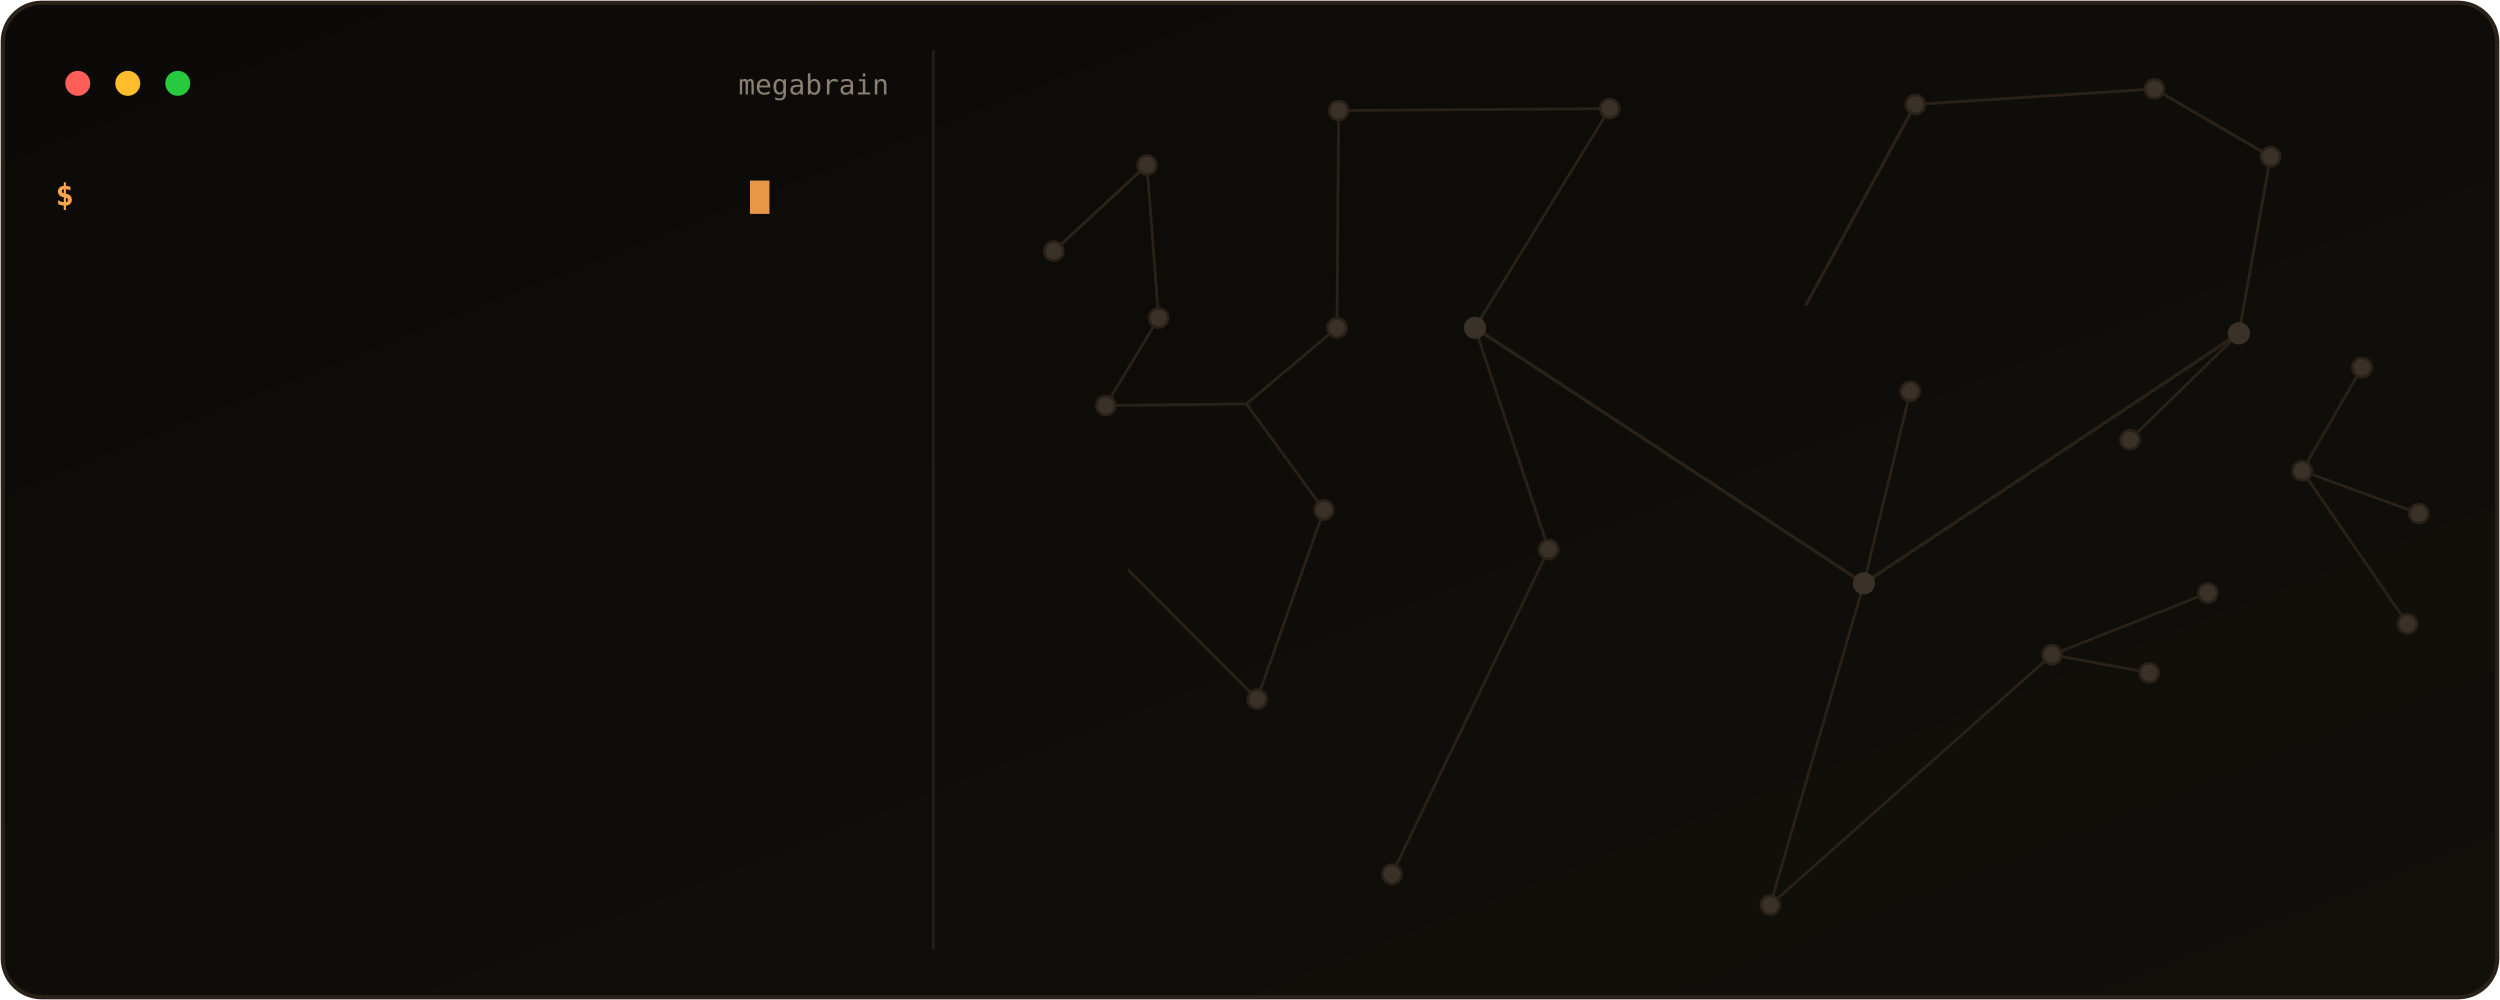
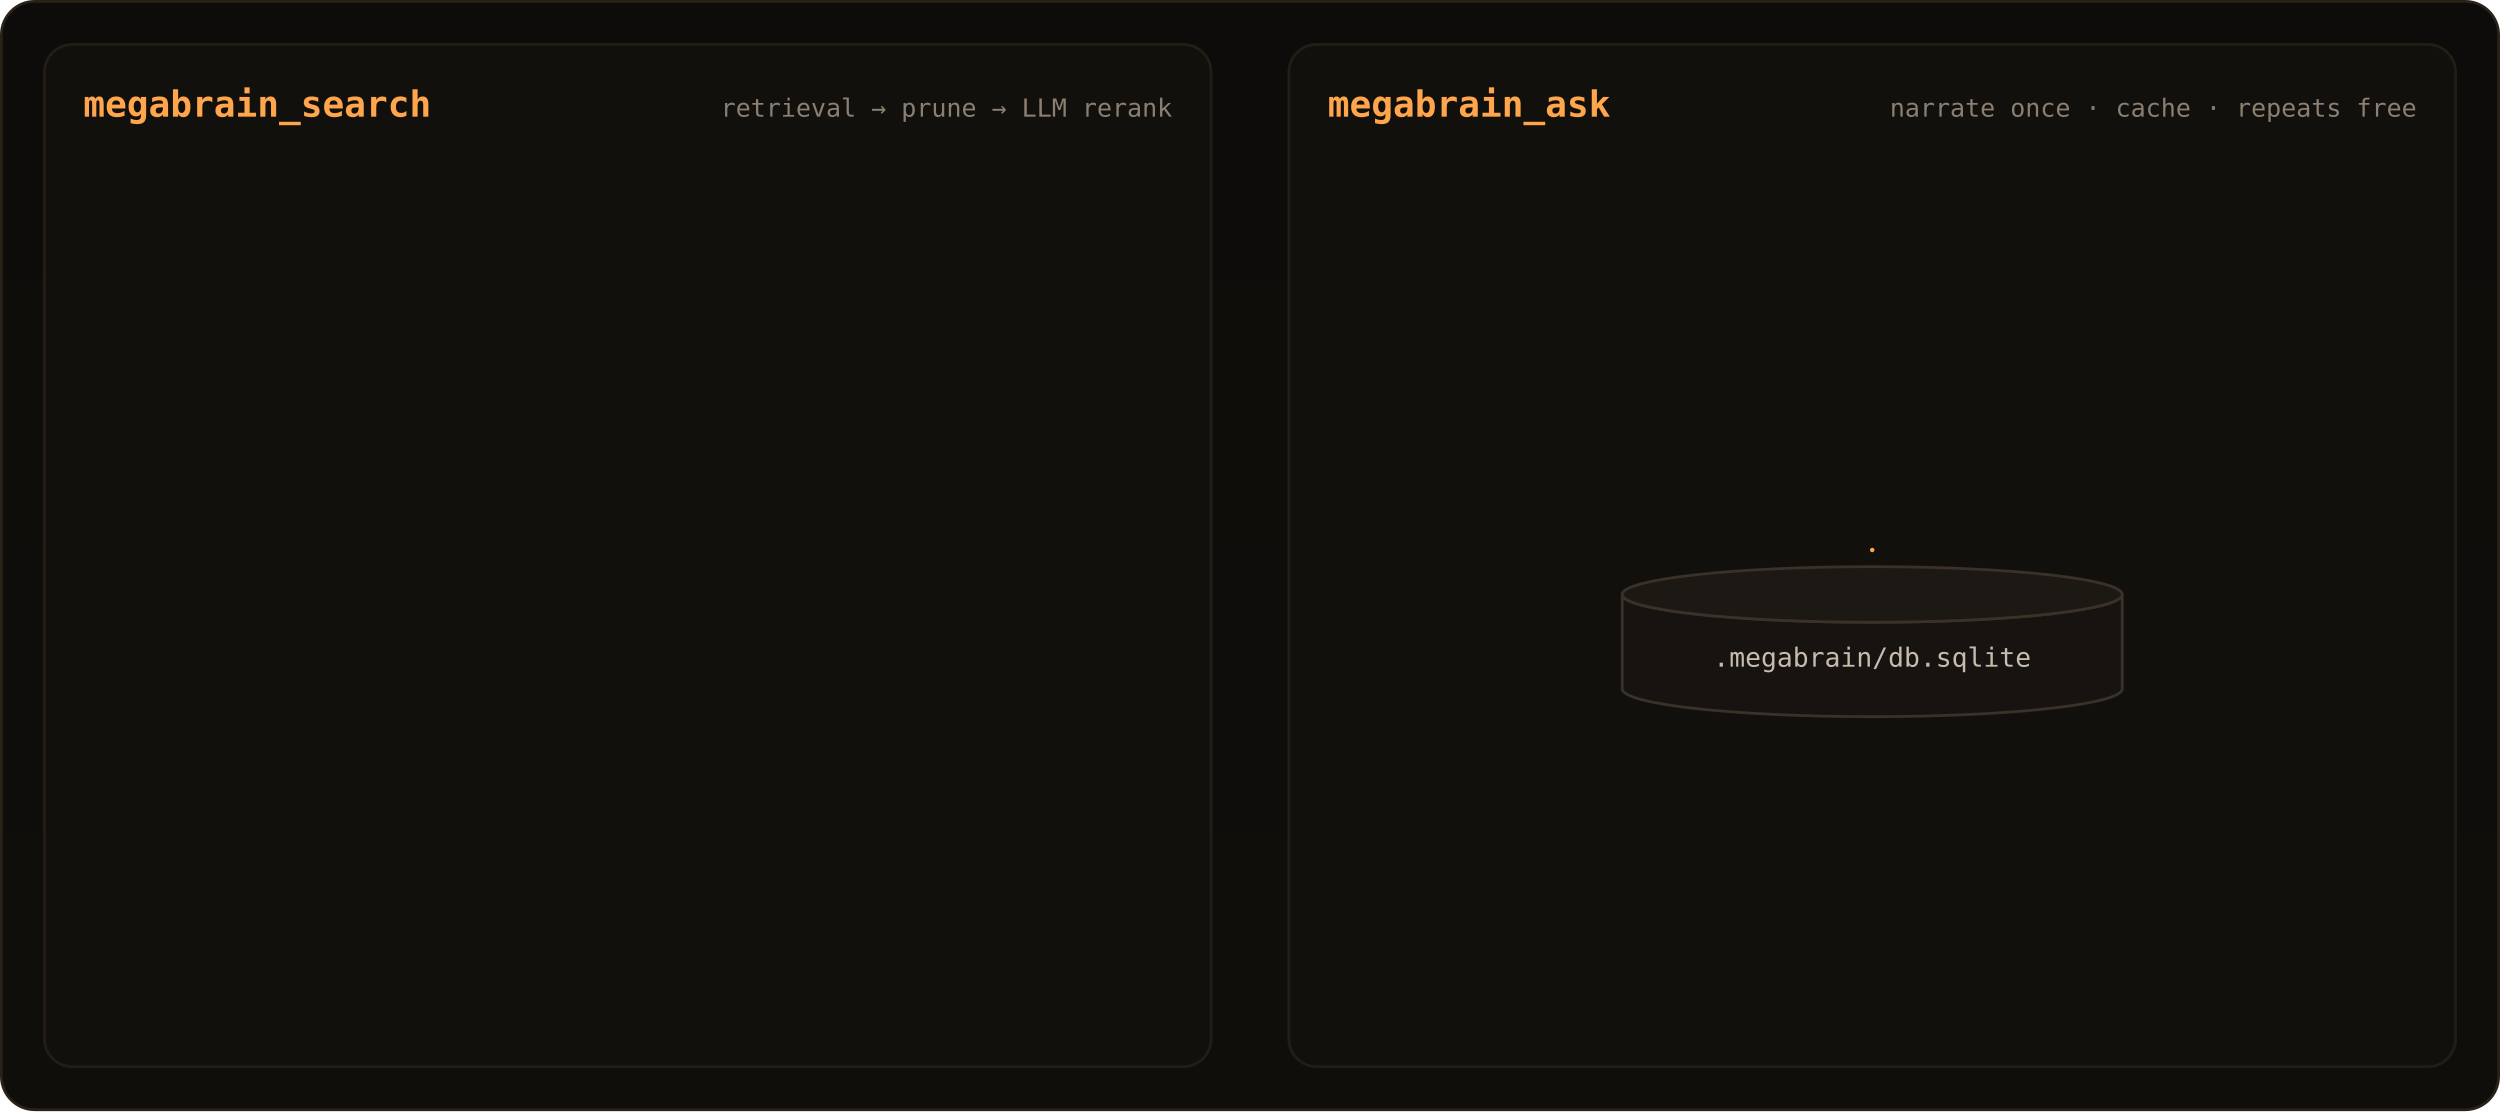
- <svg xmlns="http://www.w3.org/2000/svg" viewBox="0 0 900 360" width="900" height="360" font-family="ui-monospace, SFMono-Regular, Menlo, Consolas, monospace" role="img" aria-label="megabrain graph path lighting up a knowledge graph, hop by hop, with no LLM">
+ <svg xmlns="http://www.w3.org/2000/svg" viewBox="0 0 900 400" width="900" height="400" font-family="ui-monospace, SFMono-Regular, Menlo, Consolas, monospace" role="img" aria-label="Left: megabrain_search retrieval with the LLM rerank striking vocabulary-only matches. Right: megabrain_ask narrating once, caching the flow in SQLite, and serving a reworded repeat in 0.19s with zero LLM.">
  <defs>
-     <linearGradient id="bg" x1="0" y1="0" x2="1" y2="1">
-       <stop offset="0" stop-color="#0b0a08" />
-       <stop offset="1" stop-color="#12100b" />
+     <linearGradient id="bg" x1="0" y1="0" x2="0" y2="1">
+       <stop offset="0" stop-color="#0d0c0a" />
+       <stop offset="1" stop-color="#100e0b" />
    </linearGradient>
-     <radialGradient id="glow" cx="0.5" cy="0.5" r="0.5">
-       <stop offset="0" stop-color="#ffa64d" stop-opacity="0.38" />
-       <stop offset="1" stop-color="#ffa64d" stop-opacity="0" />
+     <radialGradient id="serveGlow" cx="0.5" cy="0.5" r="0.5">
+       <stop offset="0" stop-color="#8ac89a" stop-opacity="0.22" />
+       <stop offset="1" stop-color="#8ac89a" stop-opacity="0" />
    </radialGradient>
  </defs>
-   <rect x="1" y="1" width="898" height="358" rx="14" fill="url(#bg)" stroke="#2a2118" stroke-width="1.5" />
-   <line x1="336" y1="18" x2="336" y2="342" stroke="#241d15" stroke-width="1" />
-   <circle cx="28" cy="30" r="4.5" fill="#ff5f56" />
-   <circle cx="46" cy="30" r="4.5" fill="#ffbd2e" />
-   <circle cx="64" cy="30" r="4.5" fill="#27c93f" />
-   <text x="320" y="34" text-anchor="end" font-size="10" fill="#8a7f70">megabrain</text>
-   <text x="20" y="74" font-size="11" fill="#ffa64d" font-weight="600">$</text>
-   <text x="33" y="74" font-size="11" fill="#e9e4dc" opacity="0">megabrain graph<animate attributeName="opacity" values="0;0;1;1;0" keyTimes="0;0.04;0.08;0.96;1" dur="11s" repeatCount="indefinite" />
+   <rect x="0.5" y="0.5" width="899" height="399" rx="12" fill="url(#bg)" stroke="#2a2118" />
+   <rect x="16" y="16" width="420" height="368" rx="10" fill="#12100c" stroke="#241d15" />
+   <text x="30" y="42" font-size="13" font-weight="700" fill="#ffa64d">megabrain_search</text>
+   <text x="422" y="42" text-anchor="end" font-size="9" fill="#8a7f70">retrieval → prune → LLM rerank</text>
+   <text x="30" y="66" font-size="10.5" fill="#e9e4dc" opacity="0">$ megabrain search . "how does the rerank drop noise"<animate attributeName="opacity" values="0;0;1;1;0" keyTimes="0;0.03;0.06;0.95;1" dur="16s" repeatCount="indefinite" />
  </text>
-   <text x="128" y="74" font-size="11" fill="#c6bcae" opacity="0">--path scoring narrator<animate attributeName="opacity" values="0;0;1;1;0" keyTimes="0;0.10;0.16;0.96;1" dur="11s" repeatCount="indefinite" />
+   <g>
+     <rect x="28" y="84" width="392" height="20" rx="4" fill="#171310" stroke="#241d15" opacity="0">
+       <animate attributeName="opacity" values="0;0;1;1;0" keyTimes="0;0.080;0.100;0.95;1" dur="16s" repeatCount="indefinite" />
+     </rect>
+     <text x="38" y="98" font-size="9.5" fill="#c6bcae" opacity="0">[1552] retrieval/rerank.py L1-101 · llm_rerank<animate attributeName="opacity" values="0;0;1;1;0" keyTimes="0;0.080;0.100;0.95;1" dur="16s" repeatCount="indefinite" />
+     </text>
+     <text x="412" y="98" text-anchor="end" font-size="9.5" fill="#8a7f70" opacity="0">1.06<animate attributeName="opacity" values="0;0;1;1;0" keyTimes="0;0.080;0.100;0.95;1" dur="16s" repeatCount="indefinite" />
+     </text>
+     <rect x="28" y="84" width="3" height="20" rx="1.5" fill="#ffa64d" opacity="0">
+       <animate attributeName="opacity" values="0;0;1;1;0" keyTimes="0;0.48;0.50;0.95;1" dur="16s" repeatCount="indefinite" />
+     </rect>
+   </g>
+   <g>
+     <rect x="28" y="110" width="392" height="20" rx="4" fill="#171310" stroke="#241d15" opacity="0">
+       <animate attributeName="opacity" values="0;0;1;1;0" keyTimes="0;0.093;0.113;0.95;1" dur="16s" repeatCount="indefinite" />
+     </rect>
+     <text x="38" y="124" font-size="9.5" fill="#c6bcae" opacity="0">[1772] retrieval/bundle.py L1-121 · search_with_state<animate attributeName="opacity" values="0;0;1;1;0" keyTimes="0;0.093;0.113;0.95;1" dur="16s" repeatCount="indefinite" />
+     </text>
+     <text x="412" y="124" text-anchor="end" font-size="9.5" fill="#8a7f70" opacity="0">0.95<animate attributeName="opacity" values="0;0;1;1;0" keyTimes="0;0.093;0.113;0.95;1" dur="16s" repeatCount="indefinite" />
+     </text>
+     <rect x="28" y="110" width="3" height="20" rx="1.5" fill="#ffa64d" opacity="0">
+       <animate attributeName="opacity" values="0;0;1;1;0" keyTimes="0;0.48;0.50;0.95;1" dur="16s" repeatCount="indefinite" />
+     </rect>
+   </g>
+   <g>
+     <rect x="28" y="136" width="392" height="20" rx="4" fill="#171310" stroke="#241d15" opacity="0">
+       <animate attributeName="opacity" values="0;0;1;1;0.22;0.22;0" keyTimes="0;0.106;0.126;0.38;0.40;0.95;1" dur="16s" repeatCount="indefinite" />
+     </rect>
+     <text x="38" y="150" font-size="9.5" fill="#c6bcae" opacity="0">[1633] tests/test_scoring_lanes.py L1-60<animate attributeName="opacity" values="0;0;1;1;0.22;0.22;0" keyTimes="0;0.106;0.126;0.38;0.40;0.95;1" dur="16s" repeatCount="indefinite" />
+     </text>
+     <text x="412" y="150" text-anchor="end" font-size="9.5" fill="#8a7f70" opacity="0">0.93<animate attributeName="opacity" values="0;0;1;1;0.22;0.22;0" keyTimes="0;0.106;0.126;0.38;0.40;0.95;1" dur="16s" repeatCount="indefinite" />
+     </text>
+     <line x1="36" y1="146" x2="300" y2="146" stroke="#e06c60" stroke-width="1" opacity="0">
+       <animate attributeName="opacity" values="0;0;1;1;0" keyTimes="0;0.38;0.40;0.95;1" dur="16s" repeatCount="indefinite" />
+     </line>
+     <text x="412" y="150" text-anchor="end" font-size="9" fill="#e06c60" opacity="0">vocabulary-only ✕<animate attributeName="opacity" values="0;0;1;1;0" keyTimes="0;0.38;0.40;0.95;1" dur="16s" repeatCount="indefinite" />
+     </text>
+   </g>
+   <g>
+     <rect x="28" y="162" width="392" height="20" rx="4" fill="#171310" stroke="#241d15" opacity="0">
+       <animate attributeName="opacity" values="0;0;1;1;0" keyTimes="0;0.119;0.139;0.95;1" dur="16s" repeatCount="indefinite" />
+     </rect>
+     <text x="38" y="176" font-size="9.5" fill="#c6bcae" opacity="0">[1410] retrieval/scoring.py L88-140 · score_chunks<animate attributeName="opacity" values="0;0;1;1;0" keyTimes="0;0.119;0.139;0.95;1" dur="16s" repeatCount="indefinite" />
+     </text>
+     <text x="412" y="176" text-anchor="end" font-size="9.5" fill="#8a7f70" opacity="0">0.91<animate attributeName="opacity" values="0;0;1;1;0" keyTimes="0;0.119;0.139;0.95;1" dur="16s" repeatCount="indefinite" />
+     </text>
+     <rect x="28" y="162" width="3" height="20" rx="1.5" fill="#ffa64d" opacity="0">
+       <animate attributeName="opacity" values="0;0;1;1;0" keyTimes="0;0.48;0.50;0.95;1" dur="16s" repeatCount="indefinite" />
+     </rect>
+   </g>
+   <g>
+     <rect x="28" y="188" width="392" height="20" rx="4" fill="#171310" stroke="#241d15" opacity="0">
+       <animate attributeName="opacity" values="0;0;1;1;0.22;0.22;0" keyTimes="0;0.132;0.152;0.41;0.43;0.95;1" dur="16s" repeatCount="indefinite" />
+     </rect>
+     <text x="38" y="202" font-size="9.5" fill="#c6bcae" opacity="0">[1287] evals/ab_gate.py L20-77<animate attributeName="opacity" values="0;0;1;1;0.22;0.22;0" keyTimes="0;0.132;0.152;0.41;0.43;0.95;1" dur="16s" repeatCount="indefinite" />
+     </text>
+     <text x="412" y="202" text-anchor="end" font-size="9.5" fill="#8a7f70" opacity="0">0.88<animate attributeName="opacity" values="0;0;1;1;0.22;0.22;0" keyTimes="0;0.132;0.152;0.41;0.43;0.95;1" dur="16s" repeatCount="indefinite" />
+     </text>
+     <line x1="36" y1="198" x2="240" y2="198" stroke="#e06c60" stroke-width="1" opacity="0">
+       <animate attributeName="opacity" values="0;0;1;1;0" keyTimes="0;0.41;0.43;0.95;1" dur="16s" repeatCount="indefinite" />
+     </line>
+     <text x="412" y="202" text-anchor="end" font-size="9" fill="#e06c60" opacity="0">vocabulary-only ✕<animate attributeName="opacity" values="0;0;1;1;0" keyTimes="0;0.41;0.43;0.95;1" dur="16s" repeatCount="indefinite" />
+     </text>
+   </g>
+   <g>
+     <rect x="28" y="214" width="392" height="20" rx="4" fill="#171310" stroke="#241d15" opacity="0">
+       <animate attributeName="opacity" values="0;0;1;1;0" keyTimes="0;0.145;0.165;0.95;1" dur="16s" repeatCount="indefinite" />
+     </rect>
+     <text x="38" y="228" font-size="9.5" fill="#c6bcae" opacity="0">[1119] app.py L340-395 · prune<animate attributeName="opacity" values="0;0;1;1;0" keyTimes="0;0.145;0.165;0.95;1" dur="16s" repeatCount="indefinite" />
+     </text>
+     <text x="412" y="228" text-anchor="end" font-size="9.5" fill="#8a7f70" opacity="0">0.84<animate attributeName="opacity" values="0;0;1;1;0" keyTimes="0;0.145;0.165;0.95;1" dur="16s" repeatCount="indefinite" />
+     </text>
+     <rect x="28" y="214" width="3" height="20" rx="1.5" fill="#ffa64d" opacity="0">
+       <animate attributeName="opacity" values="0;0;1;1;0" keyTimes="0;0.48;0.50;0.95;1" dur="16s" repeatCount="indefinite" />
+     </rect>
+   </g>
+   <g>
+     <rect x="28" y="240" width="392" height="20" rx="4" fill="#171310" stroke="#241d15" opacity="0">
+       <animate attributeName="opacity" values="0;0;1;1;0.22;0.22;0" keyTimes="0;0.158;0.178;0.44;0.46;0.95;1" dur="16s" repeatCount="indefinite" />
+     </rect>
+     <text x="38" y="254" font-size="9.5" fill="#c6bcae" opacity="0">[1093] tests/conftest.py L1-44<animate attributeName="opacity" values="0;0;1;1;0.22;0.22;0" keyTimes="0;0.158;0.178;0.44;0.46;0.95;1" dur="16s" repeatCount="indefinite" />
+     </text>
+     <text x="412" y="254" text-anchor="end" font-size="9.5" fill="#8a7f70" opacity="0">0.80<animate attributeName="opacity" values="0;0;1;1;0.22;0.22;0" keyTimes="0;0.158;0.178;0.44;0.46;0.95;1" dur="16s" repeatCount="indefinite" />
+     </text>
+     <line x1="36" y1="250" x2="238" y2="250" stroke="#e06c60" stroke-width="1" opacity="0">
+       <animate attributeName="opacity" values="0;0;1;1;0" keyTimes="0;0.44;0.46;0.95;1" dur="16s" repeatCount="indefinite" />
+     </line>
+     <text x="412" y="254" text-anchor="end" font-size="9" fill="#e06c60" opacity="0">vocabulary-only ✕<animate attributeName="opacity" values="0;0;1;1;0" keyTimes="0;0.44;0.46;0.95;1" dur="16s" repeatCount="indefinite" />
+     </text>
+   </g>
+   <rect x="28" y="80" width="392" height="24" rx="4" fill="#ffa64d" opacity="0">
+     <animate attributeName="opacity" values="0;0;0.14;0.14;0;0" keyTimes="0;0.34;0.36;0.44;0.47;1" dur="16s" repeatCount="indefinite" />
+     <animate attributeName="y" values="80;80;238;238" keyTimes="0;0.35;0.45;1" dur="16s" repeatCount="indefinite" />
+   </rect>
+   <text x="30" y="288" font-size="10" fill="#8a7f70" opacity="0">19 signal chunks (31 pruned) · 2 ms · no LLM<animate attributeName="opacity" values="0;0;1;1;0" keyTimes="0;0.19;0.21;0.95;1" dur="16s" repeatCount="indefinite" />
  </text>
-   <rect y="65" width="7" height="12" fill="#ffa64d" x="270" opacity="0.9">
-     <animate attributeName="opacity" values="0.9;0.9;0.15;0.9;0.15;0.9;0" keyTimes="0;0.18;0.26;0.34;0.42;0.96;1" dur="11s" repeatCount="indefinite" />
+   <text x="30" y="310" font-size="10" fill="#ffb86b" opacity="0">rerank: one cheap LLM pass · ~1–2 s · fail-open<animate attributeName="opacity" values="0;0;1;1;0" keyTimes="0;0.32;0.34;0.95;1" dur="16s" repeatCount="indefinite" />
+   </text>
+   <text x="30" y="338" font-size="11.5" font-weight="700" fill="#8ac89a" opacity="0">→ your agent reads signal, not a haystack<animate attributeName="opacity" values="0;0;1;1;0" keyTimes="0;0.55;0.57;0.95;1" dur="16s" repeatCount="indefinite" />
+   </text>
+   <text x="30" y="364" font-size="8.5" fill="#8a7f70" opacity="0">the rerank can only drop, never invent — retrieval stays deterministic<animate attributeName="opacity" values="0;0;1;1;0" keyTimes="0;0.60;0.62;0.95;1" dur="16s" repeatCount="indefinite" />
+   </text>
+   <rect x="464" y="16" width="420" height="368" rx="10" fill="#12100c" stroke="#241d15" />
+   <text x="478" y="42" font-size="13" font-weight="700" fill="#ffa64d">megabrain_ask</text>
+   <text x="870" y="42" text-anchor="end" font-size="9" fill="#8a7f70">narrate once · cache · repeats free</text>
+   <text x="478" y="66" font-size="10.5" fill="#e9e4dc" opacity="0">$ megabrain ask . "how does the llm rerank work?"<animate attributeName="opacity" values="0;0;1;1;0" keyTimes="0;0.05;0.08;0.95;1" dur="16s" repeatCount="indefinite" />
+   </text>
+   <rect x="476" y="74" width="392" height="98" rx="6" fill="#141210" stroke="#241d15" opacity="0">
+     <animate attributeName="opacity" values="0;0;1;1;0" keyTimes="0;0.09;0.11;0.95;1" dur="16s" repeatCount="indefinite" />
  </rect>
-   <text x="20" y="106" font-size="10.5" fill="#d68a5a" opacity="0" style="white-space:pre">scoring.py and narrator.py never call each other —<animate attributeName="opacity" values="0;0;1;1;0" keyTimes="0;0.30;0.32;0.96;1" dur="11s" repeatCount="indefinite" />
+   <text x="860" y="88" text-anchor="end" font-size="8" fill="#8ac89a" opacity="0">verbatim from disk · rerank.py L74<animate attributeName="opacity" values="0;0;1;1;0" keyTimes="0;0.23;0.25;0.95;1" dur="16s" repeatCount="indefinite" />
  </text>
-   <text x="20" y="122" font-size="10.5" fill="#d68a5a" opacity="0" style="white-space:pre">shown in call-flow order (the calls run this way)<animate attributeName="opacity" values="0;0;1;1;0" keyTimes="0;0.315;0.335;0.96;1" dur="11s" repeatCount="indefinite" />
+   <text x="486" y="92" font-size="9.5" fill="#c6bcae" opacity="0">The pruned list goes to a cheap model that returns<animate attributeName="opacity" values="0;0;1;1;0" keyTimes="0;0.10;0.12;0.95;1" dur="16s" repeatCount="indefinite" />
  </text>
-   <text x="20" y="152" font-size="11" fill="#ffa64d" opacity="0" style="white-space:pre">narrator.py<animate attributeName="opacity" values="0;0;1;1;0" keyTimes="0;0.345;0.365;0.96;1" dur="11s" repeatCount="indefinite" />
+   <text x="486" y="106" font-size="9.5" fill="#c6bcae" opacity="0">only the chunk ids that answer the question:<animate attributeName="opacity" values="0;0;1;1;0" keyTimes="0;0.13;0.15;0.95;1" dur="16s" repeatCount="indefinite" />
  </text>
-   <text x="20" y="174" font-size="11" fill="#c6bcae" opacity="0" style="white-space:pre">  └─ call → agents.py    · via stream_events<animate attributeName="opacity" values="0;0;1;1;0" keyTimes="0;0.42;0.44;0.96;1" dur="11s" repeatCount="indefinite" />
+   <rect x="484" y="114" width="376" height="50" rx="4" fill="#0f0d0a" stroke="#241d15" opacity="0">
+     <animate attributeName="opacity" values="0;0;1;1;0" keyTimes="0;0.155;0.17;0.95;1" dur="16s" repeatCount="indefinite" />
+   </rect>
+   <text x="492" y="128" font-size="9" fill="#ffb86b" opacity="0">def llm_rerank(query, chunks, model=None):<animate attributeName="opacity" values="0;0;1;1;0" keyTimes="0;0.16;0.18;0.95;1" dur="16s" repeatCount="indefinite" />
  </text>
-   <text x="20" y="196" font-size="11" fill="#c6bcae" opacity="0" style="white-space:pre">  └─ call → scoring.py   · via ident_tokens<animate attributeName="opacity" values="0;0;1;1;0" keyTimes="0;0.49;0.51;0.96;1" dur="11s" repeatCount="indefinite" />
+   <text x="492" y="142" font-size="9" fill="#c6bcae" opacity="0">    keep = _model_pass(query, chunks)   # ids only<animate attributeName="opacity" values="0;0;1;1;0" keyTimes="0;0.19;0.21;0.95;1" dur="16s" repeatCount="indefinite" />
  </text>
-   <text x="20" y="236" font-size="11.5" fill="#8ac89a" font-weight="600" opacity="0" style="white-space:pre">2 hops · real call sites · 0 files opened<animate attributeName="opacity" values="0;0;1;1;0" keyTimes="0;0.56;0.58;0.96;1" dur="11s" repeatCount="indefinite" />
+   <text x="492" y="156" font-size="9" fill="#c6bcae" opacity="0">    return keep or chunks               # fail-open<animate attributeName="opacity" values="0;0;1;1;0" keyTimes="0;0.22;0.24;0.95;1" dur="16s" repeatCount="indefinite" />
  </text>
-   <text x="20" y="330" font-size="10" fill="#8a7f70" opacity="0" style="white-space:pre">no LLM in the retrieval path · ~200ms<animate attributeName="opacity" values="0;0;1;1;0" keyTimes="0;0.60;0.62;0.96;1" dur="11s" repeatCount="indefinite" />
+   <text x="478" y="188" font-size="10" fill="#8a7f70" opacity="0">27.8 s · one LLM call — cached ↓<animate attributeName="opacity" values="0;0;1;1;0" keyTimes="0;0.27;0.29;0.95;1" dur="16s" repeatCount="indefinite" />
  </text>
-   <g stroke="#2a2118" stroke-width="1">
-     <line x1="412.9" y1="59.4" x2="379.4" y2="90.4" />
-     <line x1="417.1" y1="114.5" x2="398.1" y2="146.0" />
-     <line x1="476.6" y1="183.6" x2="448.7" y2="145.4" />
-     <line x1="412.9" y1="59.4" x2="417.1" y2="114.5" />
-     <line x1="850.3" y1="132.3" x2="828.8" y2="169.5" />
-     <line x1="866.7" y1="224.6" x2="828.8" y2="169.5" />
-     <line x1="775.6" y1="32.0" x2="817.4" y2="56.4" />
-     <line x1="773.7" y1="242.2" x2="738.7" y2="235.7" />
-     <line x1="481.9" y1="39.8" x2="481.3" y2="118.0" />
-     <line x1="817.4" y1="56.4" x2="806.0" y2="120.0" />
-     <line x1="448.7" y1="145.4" x2="481.3" y2="118.0" />
-     <line x1="766.8" y1="158.3" x2="806.0" y2="120.0" />
-     <line x1="870.8" y1="184.9" x2="828.8" y2="169.5" />
-     <line x1="379.4" y1="90.4" x2="412.9" y2="59.4" />
-     <line x1="637.3" y1="325.8" x2="738.7" y2="235.7" />
-     <line x1="557.5" y1="197.8" x2="531.0" y2="118.0" />
-     <line x1="579.5" y1="39.1" x2="531.0" y2="118.0" />
-     <line x1="452.6" y1="251.7" x2="406.0" y2="205.0" />
-     <line x1="689.5" y1="37.6" x2="650.1" y2="109.9" />
-     <line x1="637.3" y1="325.8" x2="671.0" y2="210.0" />
-     <line x1="501.1" y1="314.7" x2="557.5" y2="197.8" />
-     <line x1="398.1" y1="146.0" x2="448.7" y2="145.4" />
-     <line x1="650.1" y1="109.9" x2="689.5" y2="37.6" />
-     <line x1="687.7" y1="140.9" x2="671.0" y2="210.0" />
-     <line x1="452.6" y1="251.7" x2="476.6" y2="183.6" />
-     <line x1="579.5" y1="39.1" x2="481.9" y2="39.8" />
-     <line x1="689.5" y1="37.6" x2="775.6" y2="32.0" />
-     <line x1="817.4" y1="56.4" x2="775.6" y2="32.0" />
-     <line x1="738.7" y1="235.7" x2="794.8" y2="213.5" />
-     <circle cx="689.5" cy="37.6" r="3.4" fill="#3a3128" />
-     <circle cx="738.7" cy="235.7" r="3.4" fill="#3a3128" />
-     <circle cx="817.4" cy="56.4" r="3.4" fill="#3a3128" />
-     <circle cx="579.5" cy="39.1" r="3.4" fill="#3a3128" />
-     <circle cx="476.6" cy="183.6" r="3.4" fill="#3a3128" />
-     <circle cx="379.4" cy="90.4" r="3.4" fill="#3a3128" />
-     <circle cx="775.6" cy="32.0" r="3.4" fill="#3a3128" />
-     <circle cx="773.7" cy="242.2" r="3.4" fill="#3a3128" />
-     <circle cx="850.3" cy="132.3" r="3.4" fill="#3a3128" />
-     <circle cx="412.9" cy="59.4" r="3.4" fill="#3a3128" />
-     <circle cx="794.8" cy="213.5" r="3.4" fill="#3a3128" />
-     <circle cx="637.3" cy="325.8" r="3.4" fill="#3a3128" />
-     <circle cx="557.5" cy="197.8" r="3.4" fill="#3a3128" />
-     <circle cx="481.3" cy="118.0" r="3.4" fill="#3a3128" />
-     <circle cx="417.1" cy="114.5" r="3.4" fill="#3a3128" />
-     <circle cx="687.7" cy="140.9" r="3.4" fill="#3a3128" />
-     <circle cx="501.1" cy="314.7" r="3.4" fill="#3a3128" />
-     <circle cx="452.6" cy="251.7" r="3.4" fill="#3a3128" />
-     <circle cx="481.9" cy="39.8" r="3.4" fill="#3a3128" />
-     <circle cx="828.8" cy="169.5" r="3.4" fill="#3a3128" />
-     <circle cx="870.8" cy="184.9" r="3.4" fill="#3a3128" />
-     <circle cx="766.8" cy="158.3" r="3.4" fill="#3a3128" />
-     <circle cx="398.1" cy="146.0" r="3.4" fill="#3a3128" />
-     <circle cx="866.7" cy="224.6" r="3.4" fill="#3a3128" />
-     <circle cx="850.3" cy="132.3" r="3.4" fill="#3a3128" />
+   <line x1="674" y1="176" x2="674" y2="198" stroke="#ffa64d" stroke-width="1.6" stroke-linecap="round" stroke-dasharray="22" stroke-dashoffset="22">
+     <animate attributeName="stroke-dashoffset" values="22;22;0;0;22" keyTimes="0;0.30;0.34;0.95;1" dur="16s" repeatCount="indefinite" />
+   </line>
+   <path d="M 670 195 L 674 201 L 678 195" fill="none" stroke="#ffa64d" stroke-width="1.6" stroke-linecap="round" opacity="0">
+     <animate attributeName="opacity" values="0;0;1;1;0" keyTimes="0;0.33;0.35;0.95;1" dur="16s" repeatCount="indefinite" />
+   </path>
+   <g>
+     <path d="M 584 214 A 90 10 0 0 0 764 214 L 764 248 A 90 10 0 0 1 584 248 Z" fill="#171310" stroke="#3a3128" />
+     <ellipse cx="674" cy="214" rx="90" ry="10" fill="#1c1813" stroke="#3a3128" />
+     <path d="M 584 214 A 90 10 0 0 0 764 214 L 764 248 A 90 10 0 0 1 584 248 Z" fill="none" stroke="#ffa64d" stroke-width="1.4" opacity="0">
+       <animate attributeName="opacity" values="0;0;1;0.5;0.5;0" keyTimes="0;0.34;0.37;0.42;0.95;1" dur="16s" repeatCount="indefinite" />
+     </path>
+     <text x="674" y="240" text-anchor="middle" font-size="9.5" fill="#c6bcae">.megabrain/db.sqlite</text>
  </g>
-   <line x1="806" y1="120" x2="671" y2="210" stroke="#2a2118" stroke-width="1.2" />
-   <line x1="671" y1="210" x2="531" y2="118" stroke="#2a2118" stroke-width="1.2" />
-   <line x1="806" y1="120" x2="671" y2="210" stroke="#ffa64d" stroke-width="2" stroke-linecap="round" stroke-dasharray="162.2" stroke-dashoffset="162.2">
-     <animate attributeName="stroke-dashoffset" values="162.2;162.2;0;0;162.2" keyTimes="0;0.42;0.47;0.96;1" dur="11s" repeatCount="indefinite" />
+   <text x="674" y="266" text-anchor="middle" font-size="8.5" fill="#8a7f70" opacity="0">flow cached: question-vector + rendered answer + sha256 of every cited file<animate attributeName="opacity" values="0;0;1;1;0" keyTimes="0;0.37;0.39;0.95;1" dur="16s" repeatCount="indefinite" />
+   </text>
+   <text x="478" y="290" font-size="10.5" fill="#e9e4dc" opacity="0">$ megabrain ask . "how do noisy chunks get dropped?"<animate attributeName="opacity" values="0;0;1;1;0" keyTimes="0;0.46;0.49;0.95;1" dur="16s" repeatCount="indefinite" />
+   </text>
+   <text x="870" y="290" text-anchor="end" font-size="8.5" font-style="italic" fill="#8a7f70" opacity="0">reworded<animate attributeName="opacity" values="0;0;1;1;0" keyTimes="0;0.48;0.50;0.95;1" dur="16s" repeatCount="indefinite" />
+   </text>
+   <rect x="478" y="300" width="250" height="8" rx="4" fill="#241d15" opacity="0">
+     <animate attributeName="opacity" values="0;0;1;1;0" keyTimes="0;0.50;0.52;0.95;1" dur="16s" repeatCount="indefinite" />
+   </rect>
+   <rect x="478" y="300" width="0" height="8" rx="4" fill="#ffa64d">
+     <animate attributeName="width" values="0;0;227;227;0" keyTimes="0;0.52;0.57;0.95;1" dur="16s" repeatCount="indefinite" />
+     <animate attributeName="opacity" values="0;0;1;1;0" keyTimes="0;0.50;0.52;0.95;1" dur="16s" repeatCount="indefinite" />
+   </rect>
+   <line x1="698" y1="296" x2="698" y2="312" stroke="#8a7f70" stroke-width="1" opacity="0">
+     <animate attributeName="opacity" values="0;0;1;1;0" keyTimes="0;0.50;0.52;0.95;1" dur="16s" repeatCount="indefinite" />
  </line>
-   <text x="738.5" y="159" font-size="9" fill="#ffb86b" text-anchor="middle" opacity="0" font-style="italic">stream_events<animate attributeName="opacity" values="0;0;1;1;0" keyTimes="0;0.445;0.46;0.96;1" dur="11s" repeatCount="indefinite" />
+   <text x="698" y="322" text-anchor="middle" font-size="8" fill="#8a7f70" opacity="0">0.88 = serve<animate attributeName="opacity" values="0;0;1;1;0" keyTimes="0;0.50;0.52;0.95;1" dur="16s" repeatCount="indefinite" />
  </text>
-   <line x1="671" y1="210" x2="531" y2="118" stroke="#ffa64d" stroke-width="2" stroke-linecap="round" stroke-dasharray="167.5" stroke-dashoffset="167.5">
-     <animate attributeName="stroke-dashoffset" values="167.5;167.5;0;0;167.5" keyTimes="0;0.49;0.54;0.96;1" dur="11s" repeatCount="indefinite" />
-   </line>
-   <text x="601" y="158" font-size="9" fill="#ffb86b" text-anchor="middle" opacity="0" font-style="italic">ident_tokens<animate attributeName="opacity" values="0;0;1;1;0" keyTimes="0;0.515;0.53;0.96;1" dur="11s" repeatCount="indefinite" />
+   <text x="740" y="308" font-size="9.5" fill="#ffb86b" opacity="0">cosine 0.91 ✓<animate attributeName="opacity" values="0;0;1;1;0" keyTimes="0;0.57;0.59;0.95;1" dur="16s" repeatCount="indefinite" />
  </text>
-   <circle cx="806" cy="120" r="20" fill="url(#glow)" opacity="0">
-     <animate attributeName="opacity" values="0;0;1;1;0" keyTimes="0;0.345;0.36;0.96;1" dur="11s" repeatCount="indefinite" />
-   </circle>
-   <circle cx="806" cy="120" r="4" fill="#3a3128">
-     <animate attributeName="fill" values="#3a3128;#3a3128;#ffc98a;#ffa64d;#ffa64d;#3a3128" keyTimes="0;0.345;0.351;0.365;0.96;1" dur="11s" repeatCount="indefinite" />
-     <animate attributeName="r" values="4;4;8;5.6;5.6;4" keyTimes="0;0.345;0.35;0.363;0.96;1" dur="11s" repeatCount="indefinite" />
-   </circle>
-   <text x="806" y="106" font-size="10.5" fill="#e9e4dc" text-anchor="middle" opacity="0" font-weight="600">narrator.py<animate attributeName="opacity" values="0;0;1;1;0" keyTimes="0;0.355;0.367;0.96;1" dur="11s" repeatCount="indefinite" />
+   <text x="478" y="334" font-size="9.5" fill="#8ac89a" opacity="0">sha256 recheck: every cited file byte-identical ✓<animate attributeName="opacity" values="0;0;1;1;0" keyTimes="0;0.60;0.62;0.95;1" dur="16s" repeatCount="indefinite" />
  </text>
-   <circle cx="671" cy="210" r="20" fill="url(#glow)" opacity="0">
-     <animate attributeName="opacity" values="0;0;1;1;0" keyTimes="0;0.465;0.48;0.96;1" dur="11s" repeatCount="indefinite" />
-   </circle>
-   <circle cx="671" cy="210" r="4" fill="#3a3128">
-     <animate attributeName="fill" values="#3a3128;#3a3128;#ffc98a;#ffa64d;#ffa64d;#3a3128" keyTimes="0;0.465;0.471;0.485;0.96;1" dur="11s" repeatCount="indefinite" />
-     <animate attributeName="r" values="4;4;8;5.6;5.6;4" keyTimes="0;0.465;0.47;0.483;0.96;1" dur="11s" repeatCount="indefinite" />
-   </circle>
-   <text x="671" y="232" font-size="10.5" fill="#e9e4dc" text-anchor="middle" opacity="0" font-weight="600">agents.py<animate attributeName="opacity" values="0;0;1;1;0" keyTimes="0;0.475;0.487;0.96;1" dur="11s" repeatCount="indefinite" />
+   <rect x="472" y="342" width="404" height="24" rx="6" fill="url(#serveGlow)" opacity="0">
+     <animate attributeName="opacity" values="0;0;1;1;0" keyTimes="0;0.64;0.66;0.95;1" dur="16s" repeatCount="indefinite" />
+   </rect>
+   <text x="478" y="358" font-size="12" font-weight="700" fill="#8ac89a" opacity="0">⚡ served from flow cache · 0.19 s · zero LLM<animate attributeName="opacity" values="0;0;1;1;0" keyTimes="0;0.64;0.66;0.95;1" dur="16s" repeatCount="indefinite" />
  </text>
-   <circle cx="531" cy="118" r="20" fill="url(#glow)" opacity="0">
-     <animate attributeName="opacity" values="0;0;1;1;0" keyTimes="0;0.535;0.55;0.96;1" dur="11s" repeatCount="indefinite" />
-   </circle>
-   <circle cx="531" cy="118" r="4" fill="#3a3128">
-     <animate attributeName="fill" values="#3a3128;#3a3128;#ffc98a;#ffa64d;#ffa64d;#3a3128" keyTimes="0;0.535;0.541;0.555;0.96;1" dur="11s" repeatCount="indefinite" />
-     <animate attributeName="r" values="4;4;8;5.6;5.6;4" keyTimes="0;0.535;0.54;0.553;0.96;1" dur="11s" repeatCount="indefinite" />
-   </circle>
-   <text x="531" y="104" font-size="10.5" fill="#e9e4dc" text-anchor="middle" opacity="0" font-weight="600">scoring.py<animate attributeName="opacity" values="0;0;1;1;0" keyTimes="0;0.545;0.557;0.96;1" dur="11s" repeatCount="indefinite" />
+   <text x="478" y="378" font-size="8.5" fill="#8a7f70" opacity="0">a cited file changed? sha mismatch → narrates fresh &amp; re-caches — never stale<animate attributeName="opacity" values="0;0;1;1;0" keyTimes="0;0.72;0.74;0.95;1" dur="16s" repeatCount="indefinite" />
  </text>
</svg>
